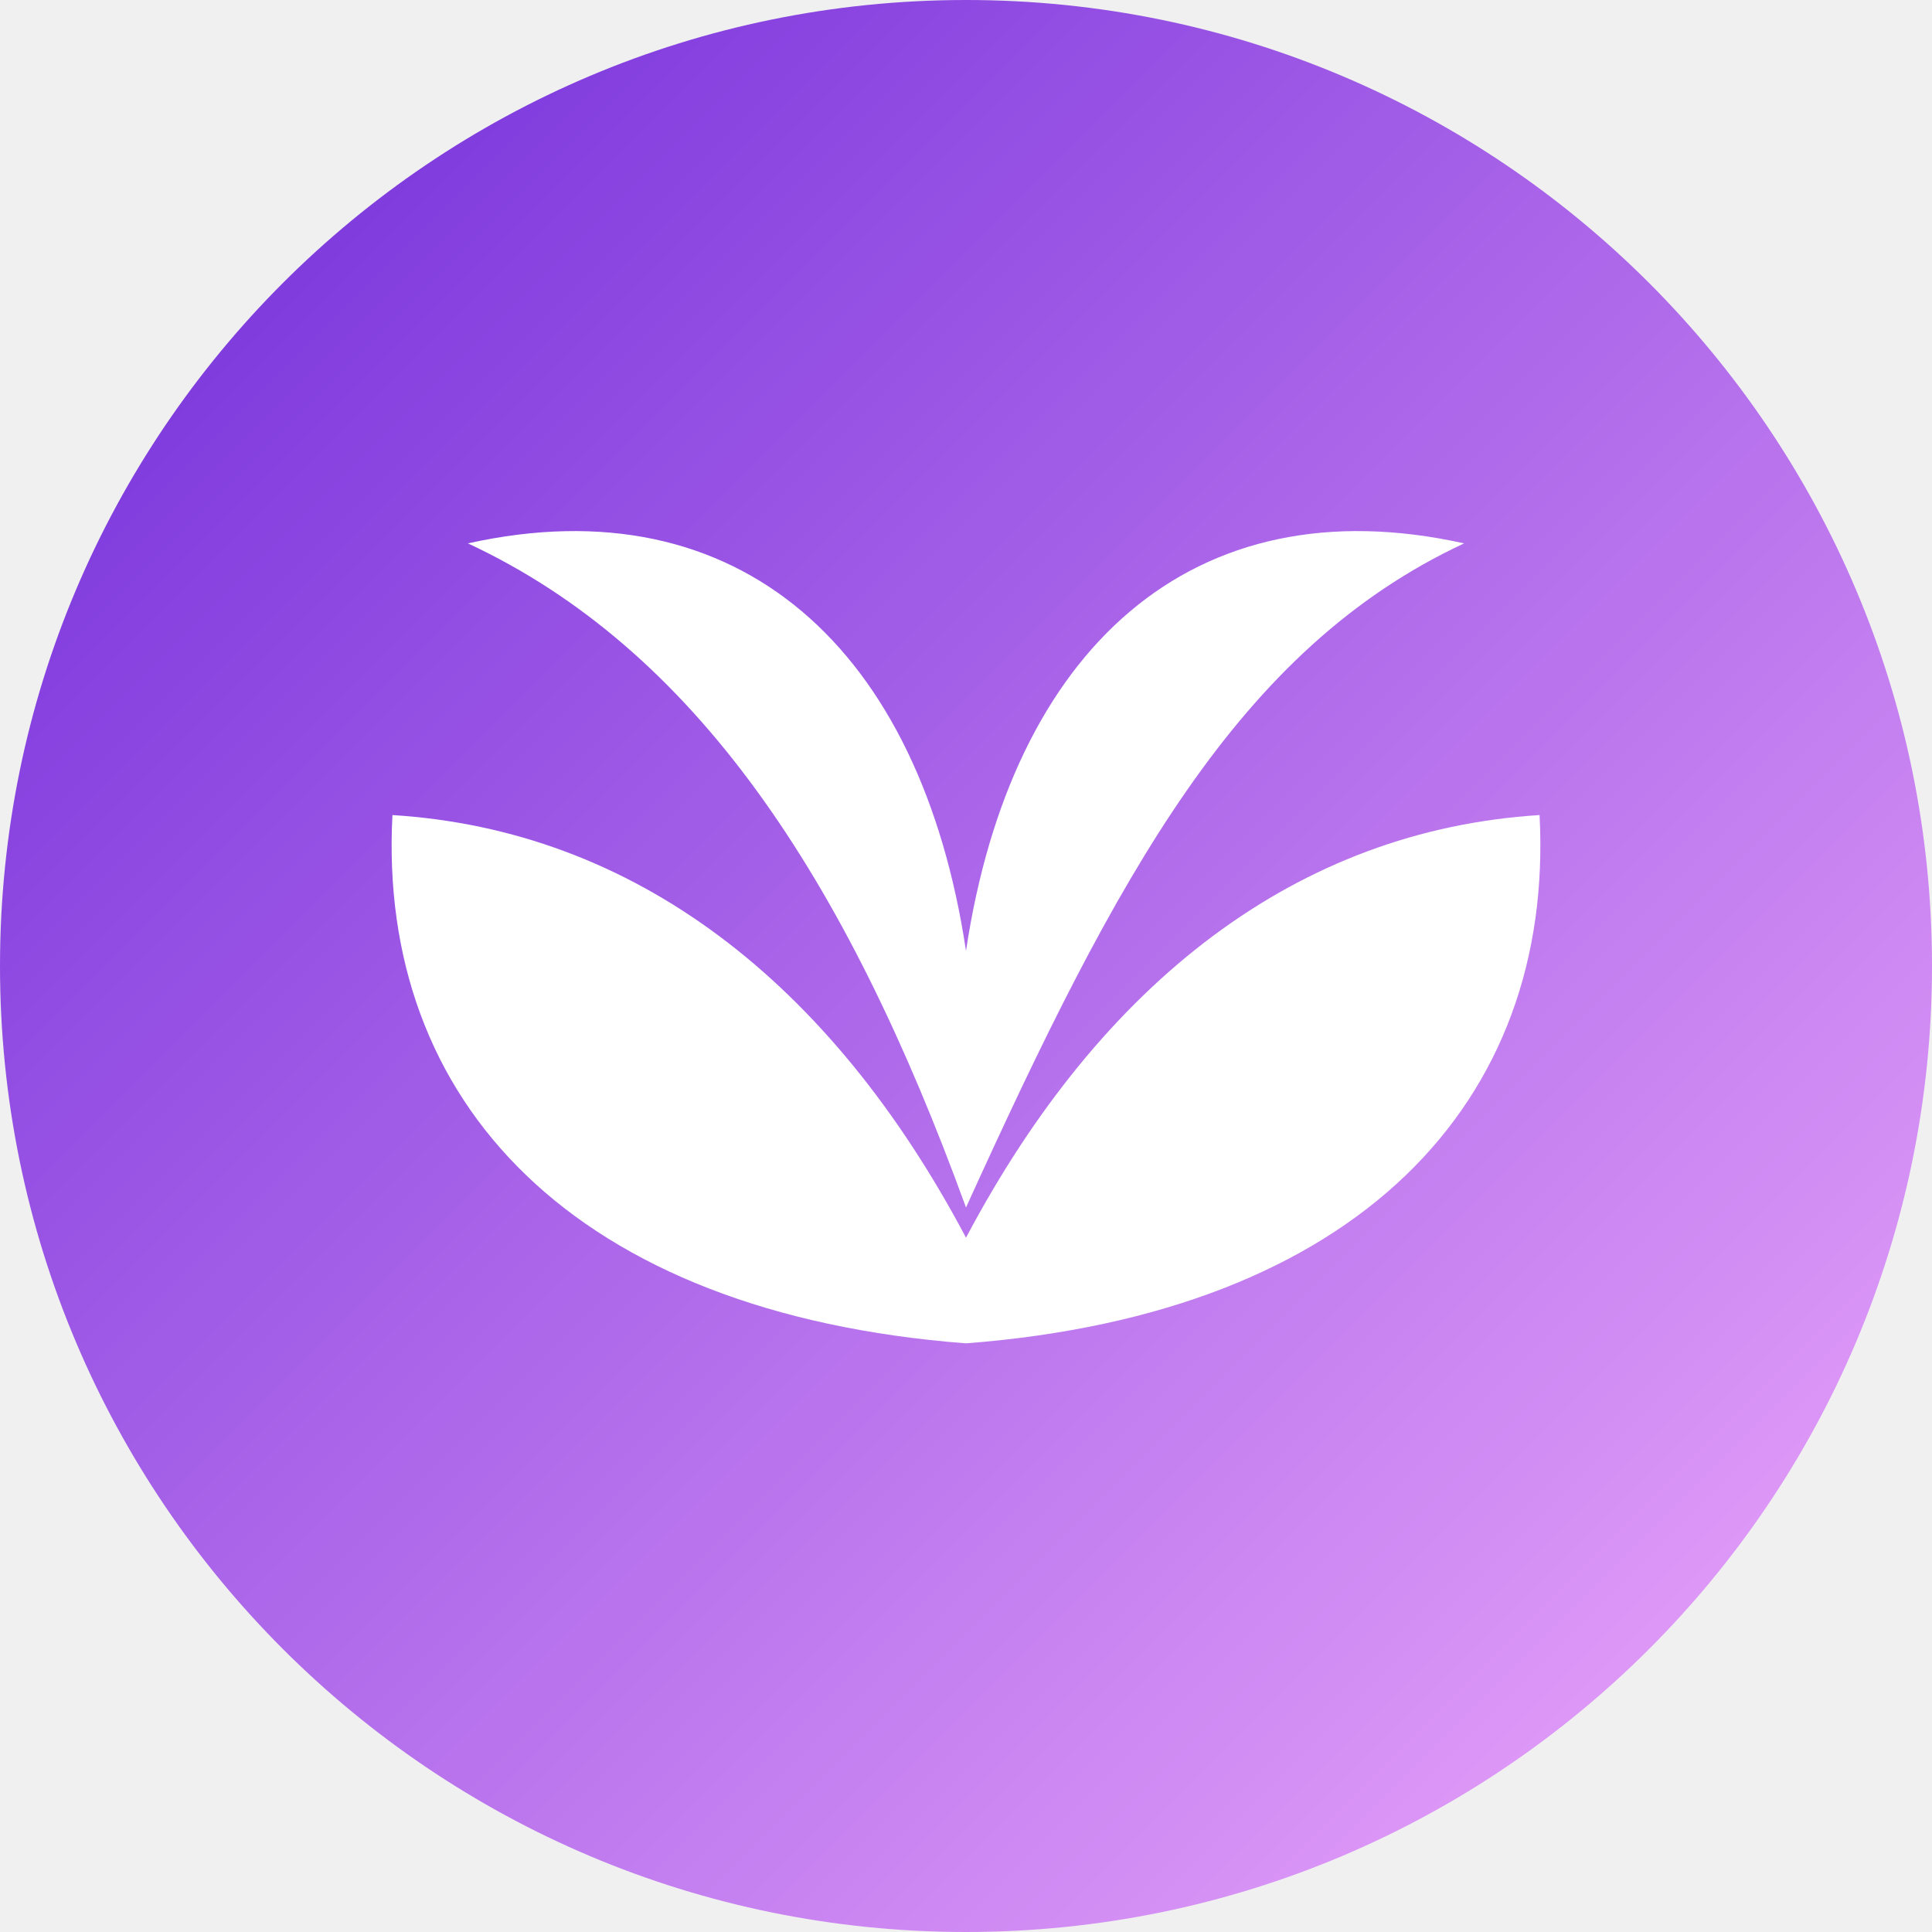
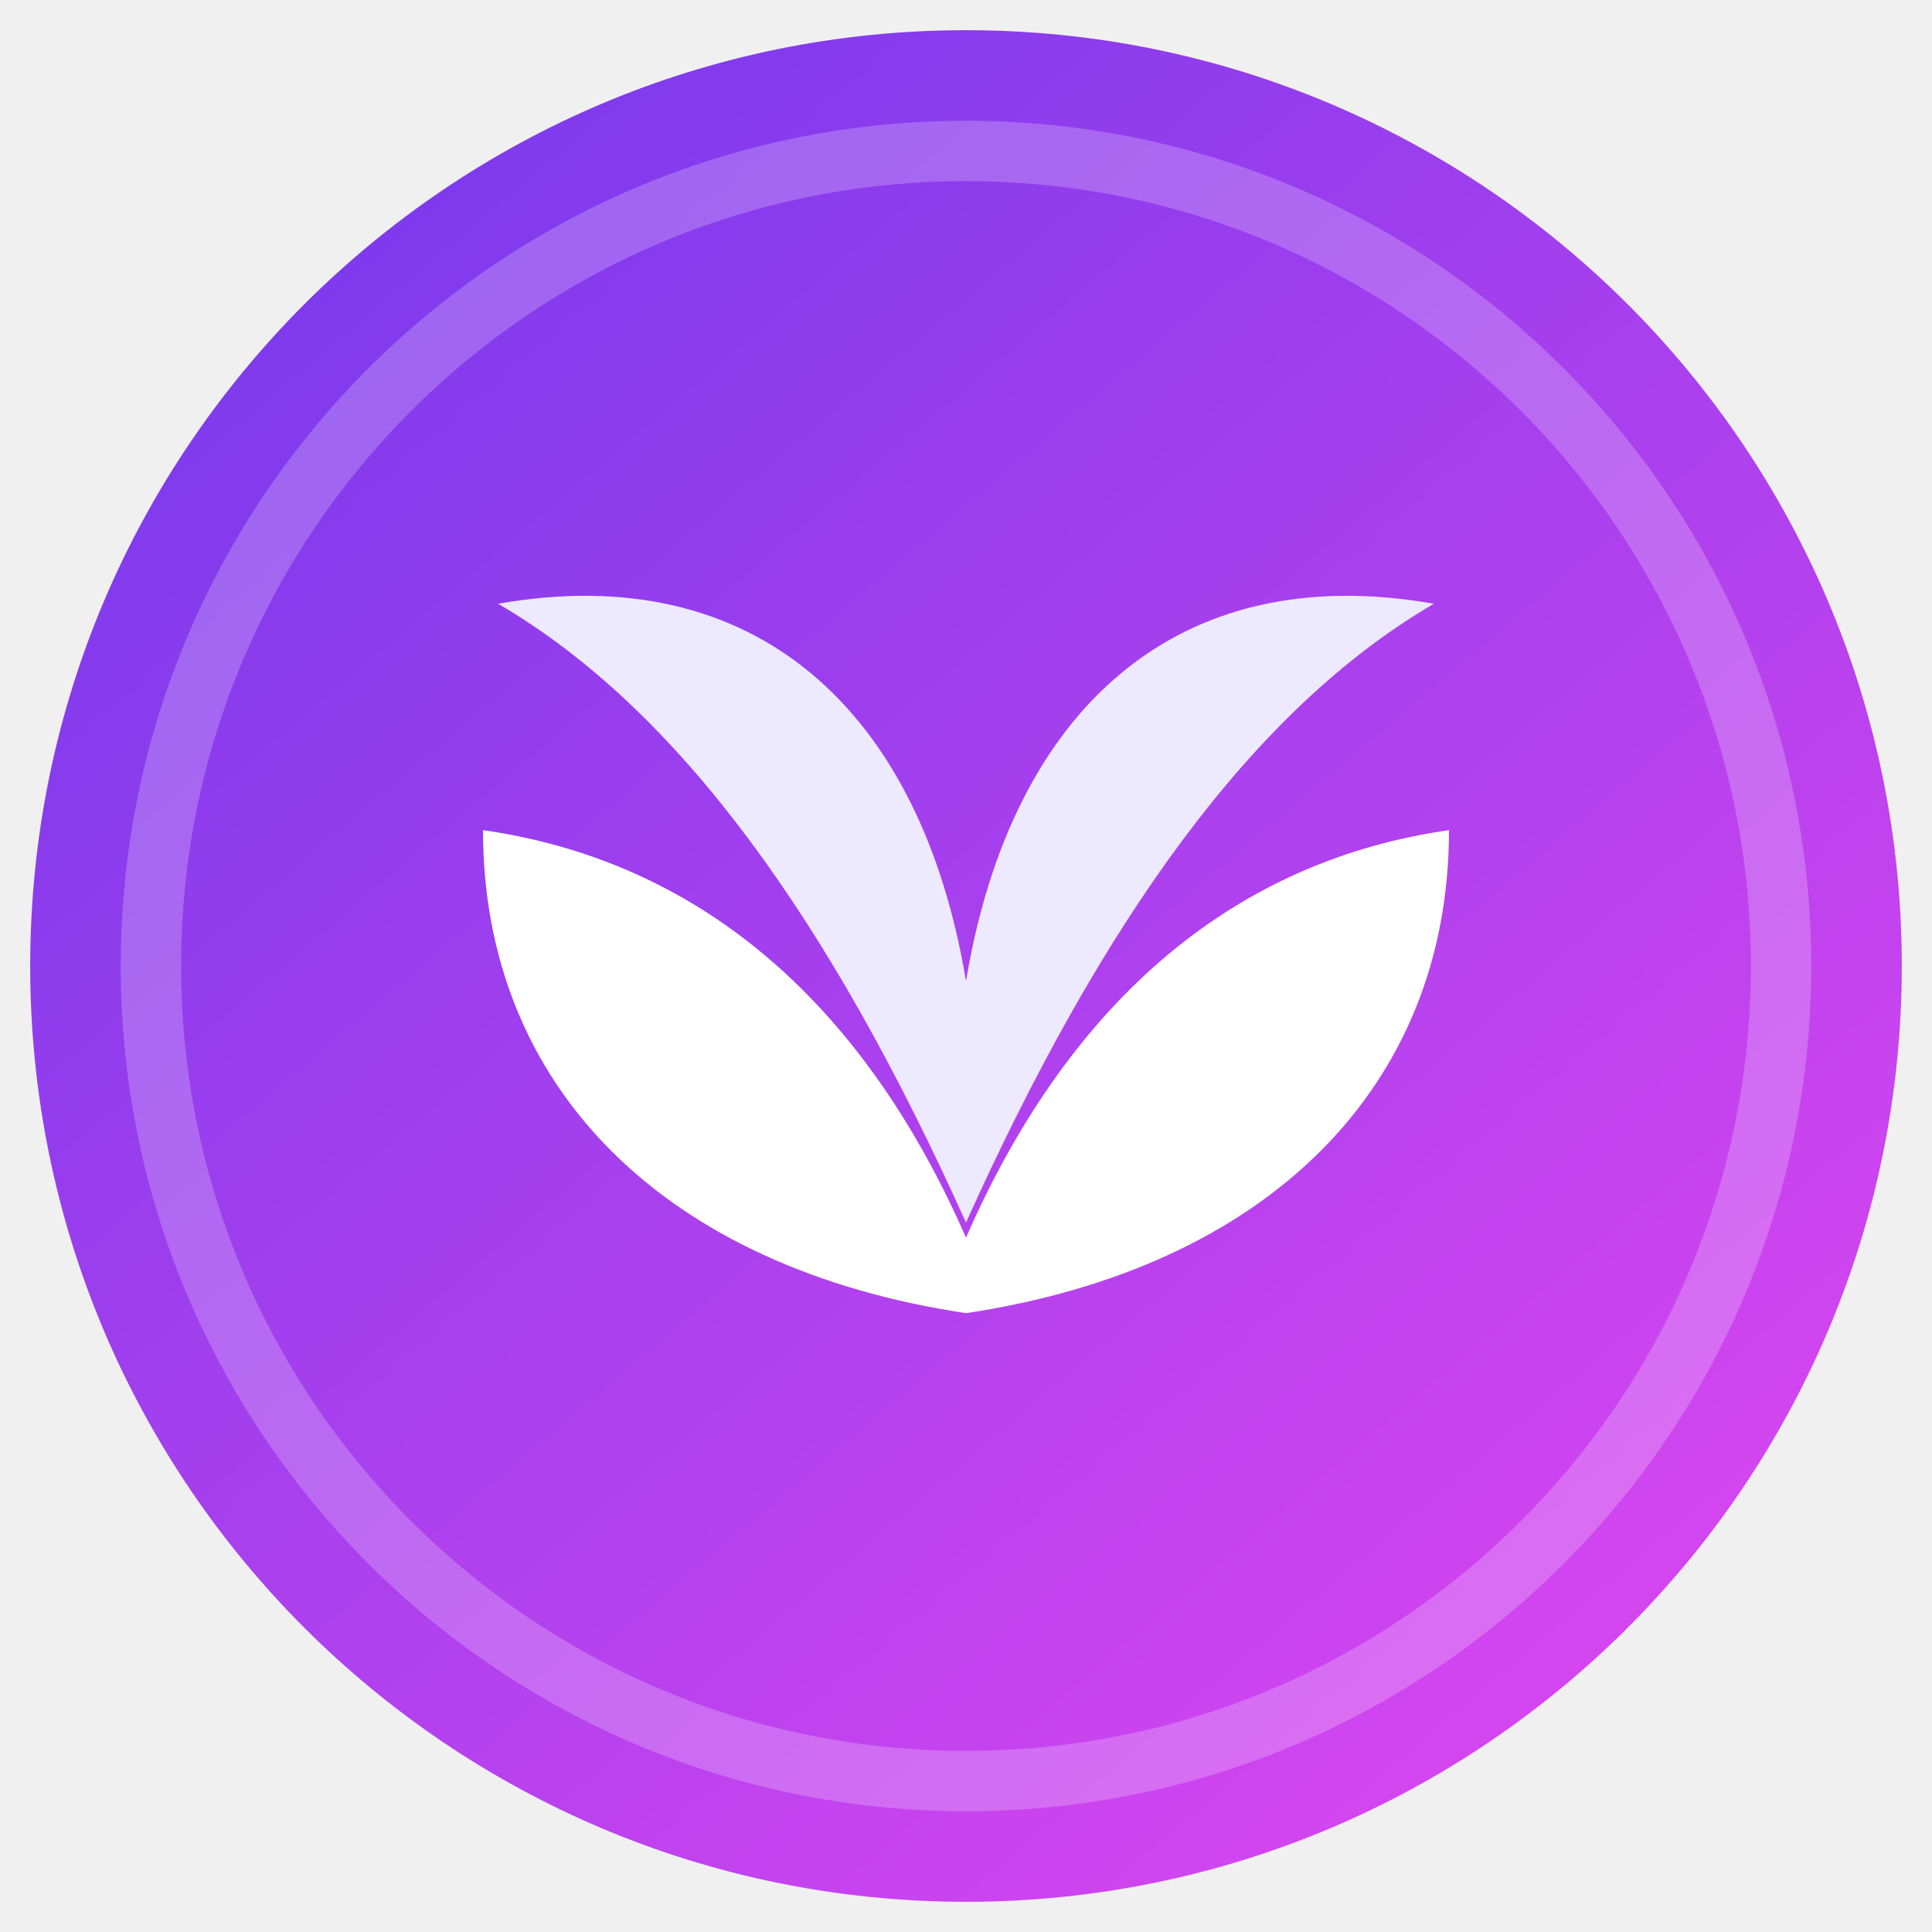
<svg xmlns="http://www.w3.org/2000/svg" viewBox="0 0 128 128">
  <defs>
-     <linearGradient id="g" x1="0" y1="0" x2="1" y2="1">
-       <stop stop-color="#6d28d9" />
-       <stop offset="1" stop-color="#f0abfc" />
+     <linearGradient id="g" x1="20" y1="14" x2="108" y2="118" gradientUnits="userSpaceOnUse">
+       <stop stop-color="#7c3aed" />
+       <stop offset="1" stop-color="#d946ef" />
    </linearGradient>
  </defs>
-   <circle cx="64" cy="64" r="64" fill="url(#g)" />
-   <path fill="#fff" d="M64 89C38 87 25 73 26 54c16 1 29 11 38 28 9-17 22-27 38-28 1 19-12 33-38 35Zm0-9C56 58 46 43 31 36c18-4 30 7 33 27 3-20 15-31 33-27-15 7-23 22-33 44Z" />
+   <circle cx="64" cy="64" r="62" fill="url(#g)" />
+   <circle cx="64" cy="64" r="54" fill="none" stroke="#fff" stroke-opacity=".22" stroke-width="4" />
+   <path fill="#fff" d="M64 87c-20-3-32-15-32-32 14 2 25 11 32 27 7-16 18-25 32-27 0 17-12 29-32 32Z" />
+   <path fill="#ede9fe" d="M64 81c-9-20-19-34-31-41 17-3 28 7 31 25 3-18 14-28 31-25-12 7-22 21-31 41Z" />
</svg>
